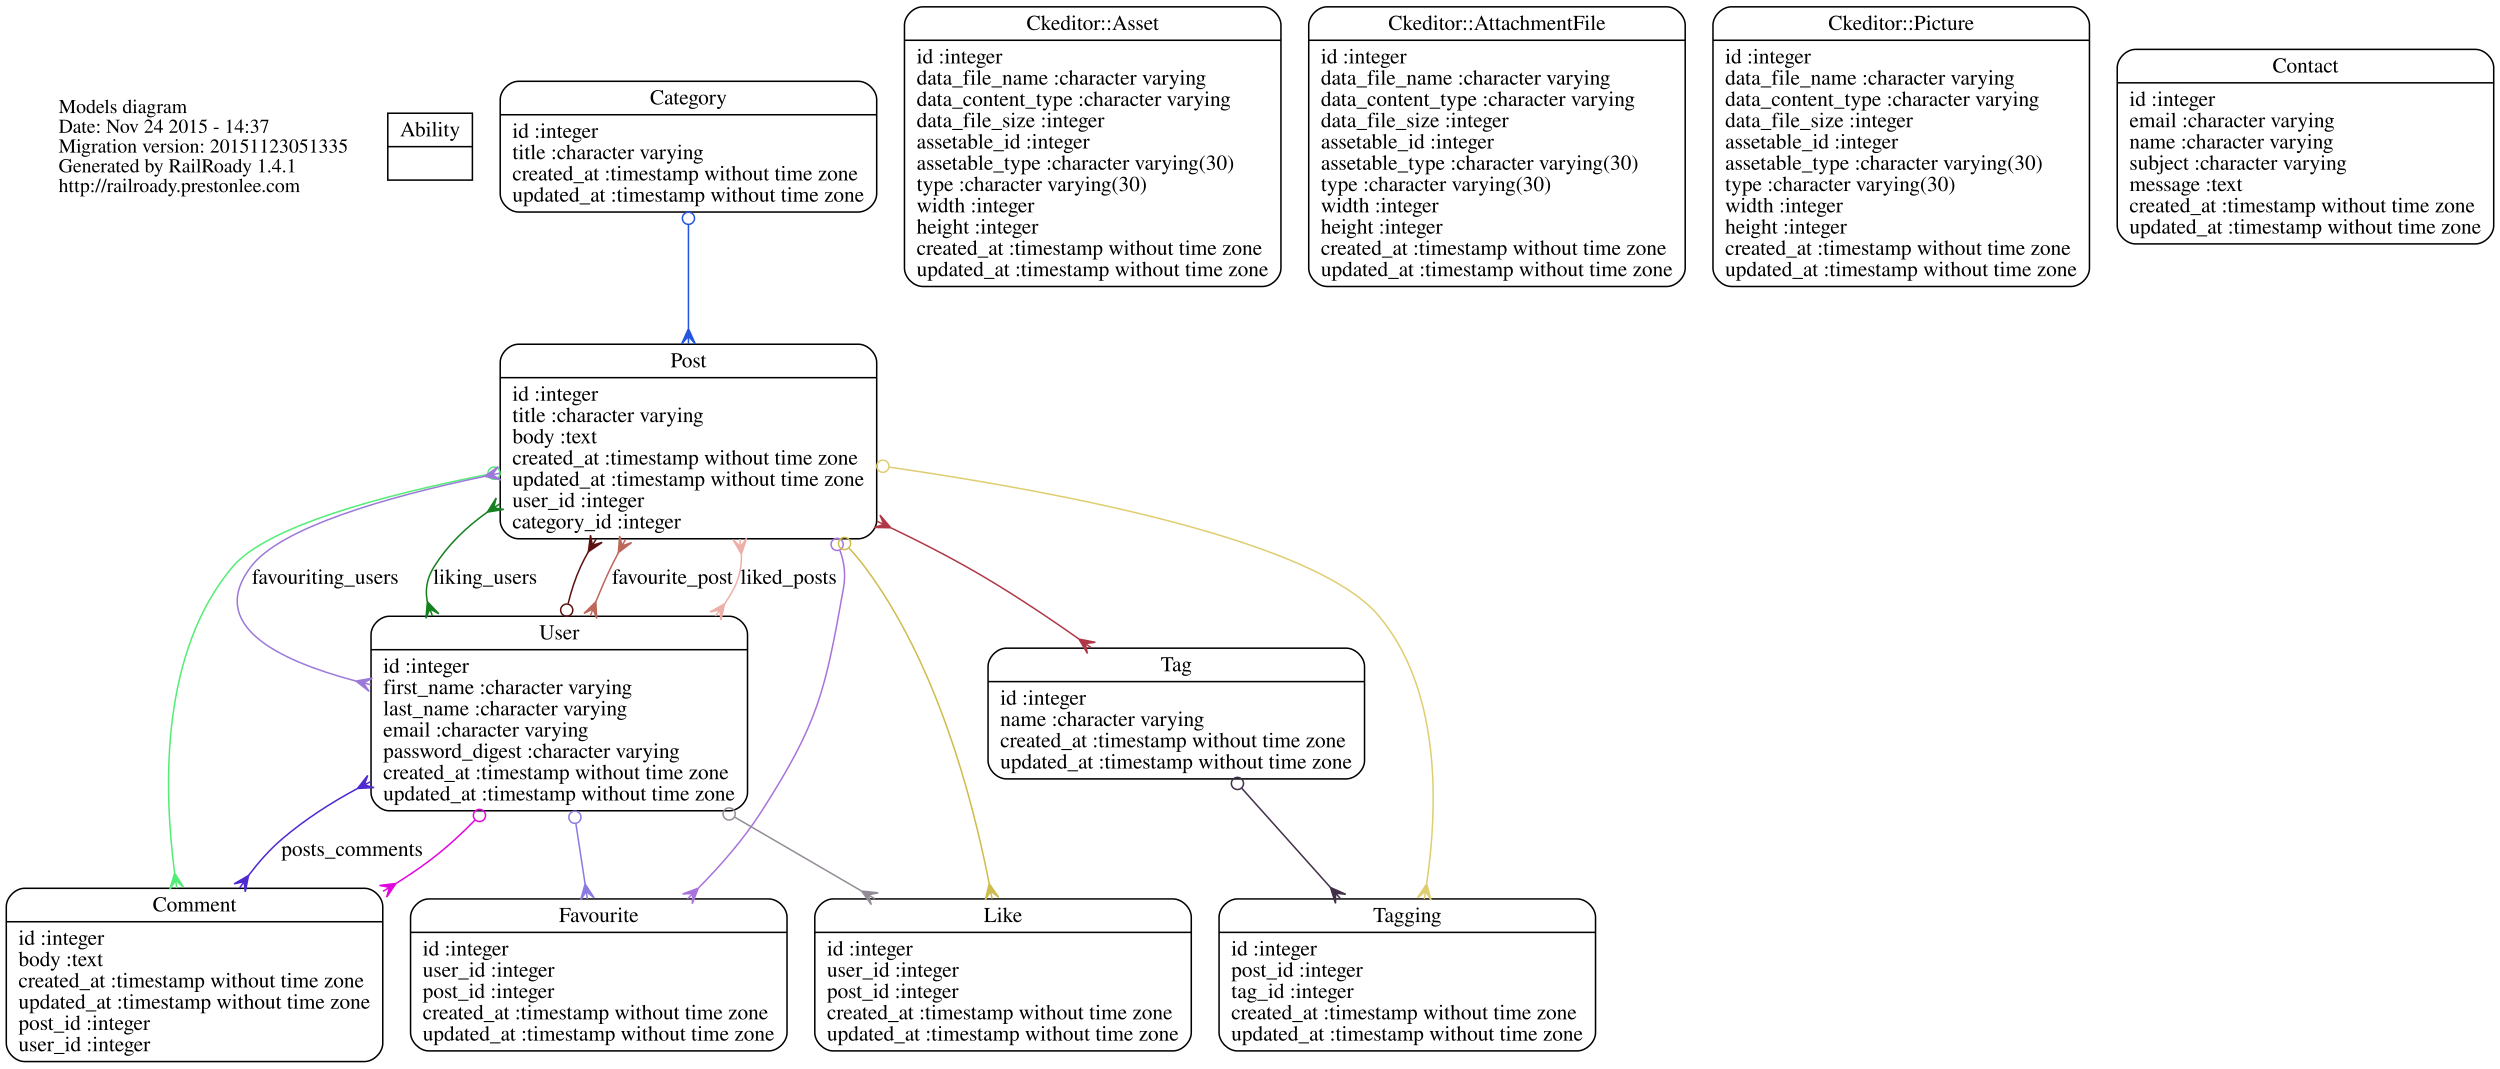
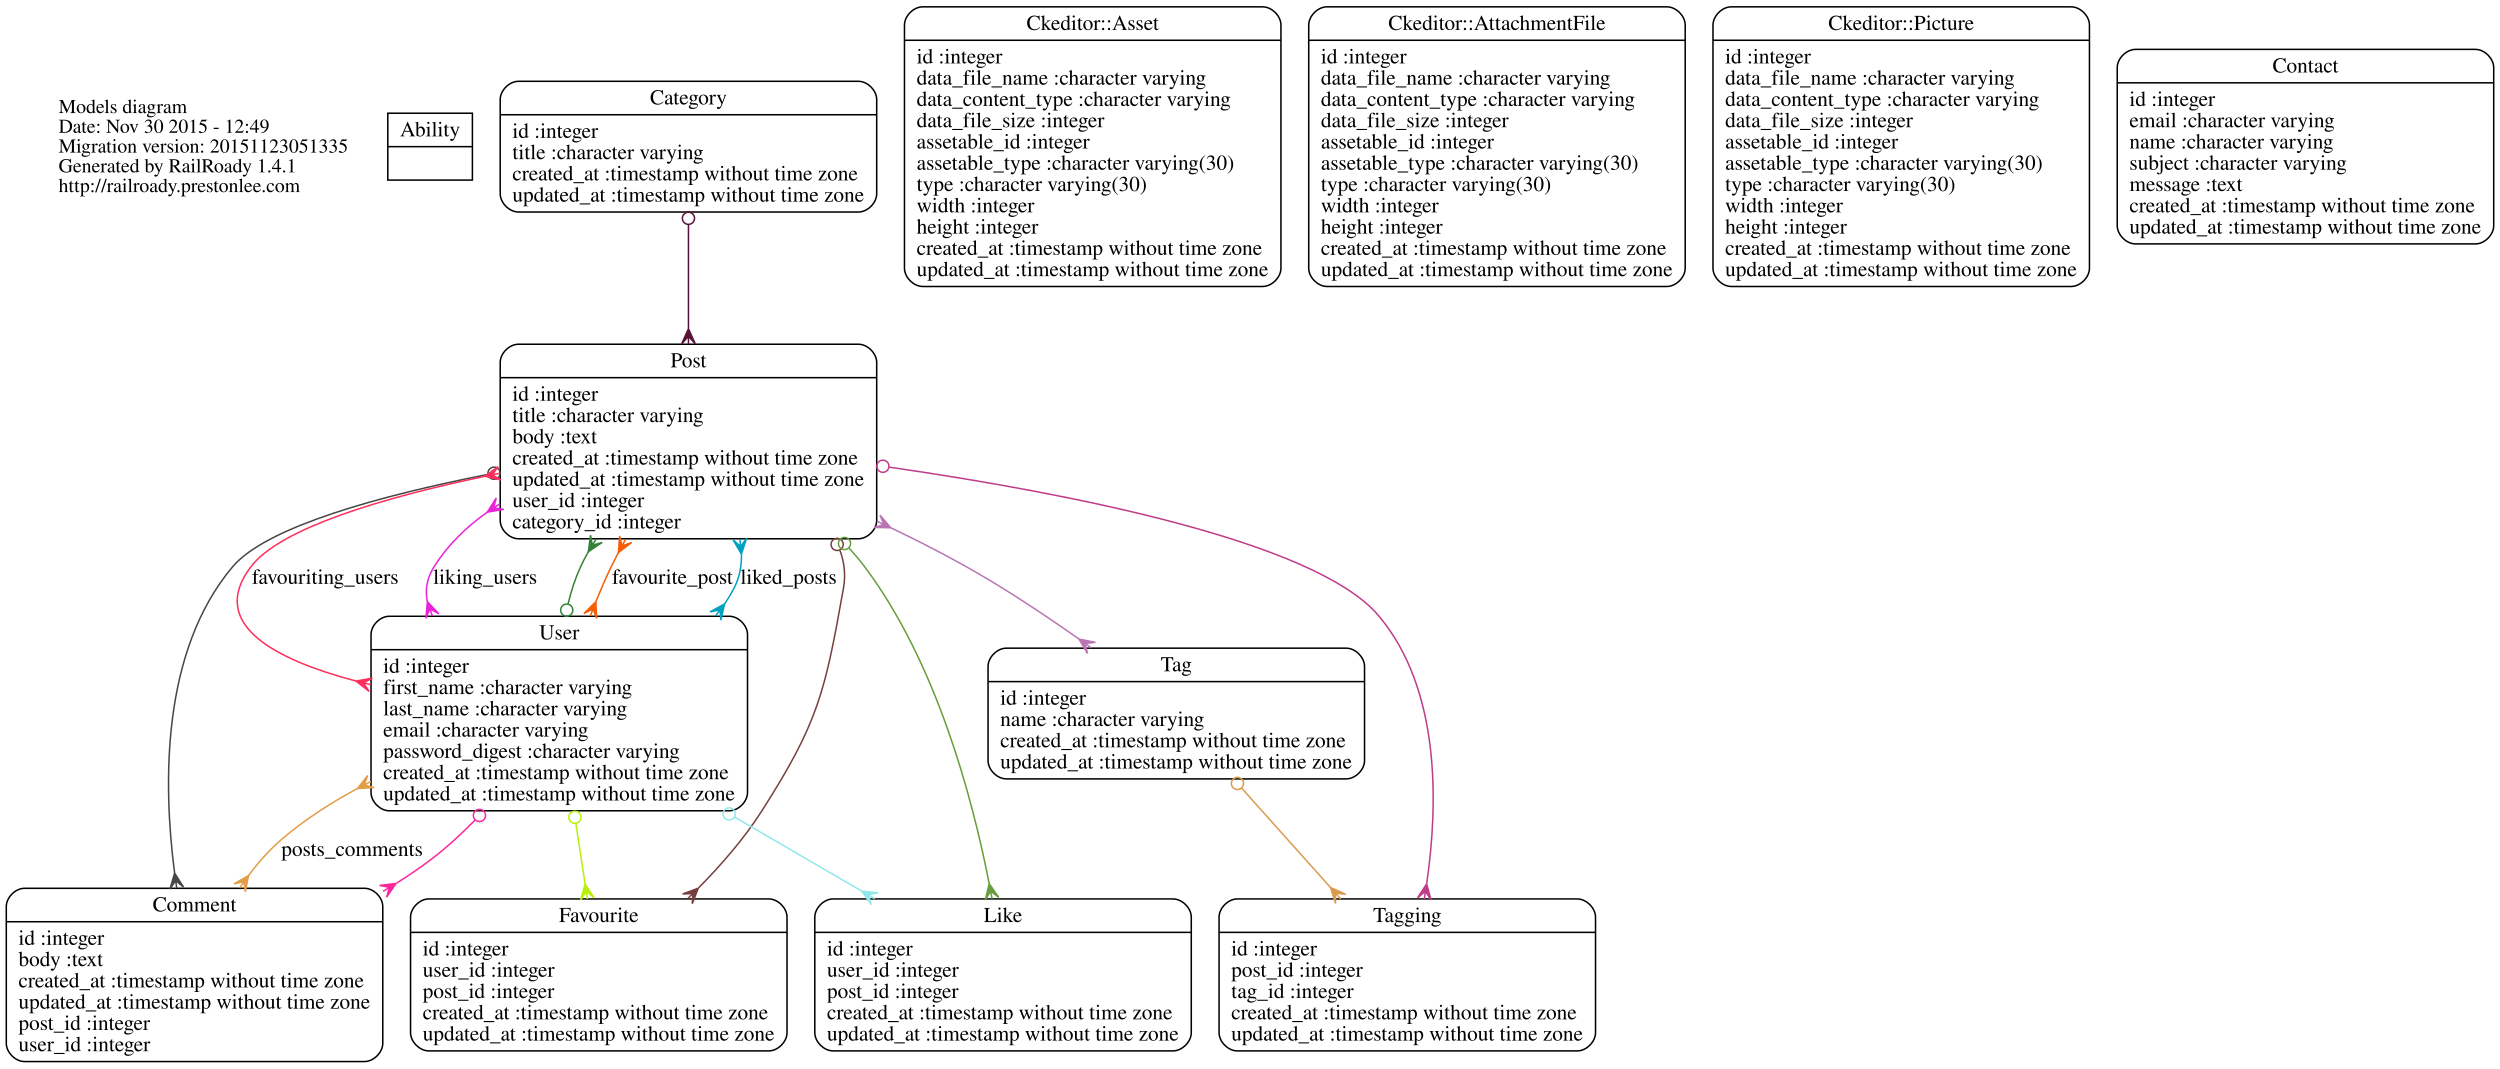
<svg xmlns="http://www.w3.org/2000/svg" width="1645pt" height="703pt" viewBox="0.00 0.00 1644.72 703.00">
  <g id="graph0" class="graph" transform="scale(1 1) rotate(0) translate(4 699)">
    <polygon fill="none" stroke="none" points="-4,4 -4,-699 1640.72,-699 1640.72,4 -4,4" />
    <g id="node1" class="node">
      <text text-anchor="start" x="34.413" y="-624.6" font-family="Times,serif" font-size="13.00">Models diagram</text>
-       <text text-anchor="start" x="34.413" y="-611.6" font-family="Times,serif" font-size="13.00">Date: Nov 24 2015 - 14:37</text>
+       <text text-anchor="start" x="34.413" y="-611.6" font-family="Times,serif" font-size="13.00">Date: Nov 30 2015 - 12:49</text>
      <text text-anchor="start" x="34.413" y="-598.6" font-family="Times,serif" font-size="13.00">Migration version: 20151123051335</text>
      <text text-anchor="start" x="34.413" y="-585.6" font-family="Times,serif" font-size="13.00">Generated by RailRoady 1.4.1</text>
      <text text-anchor="start" x="34.413" y="-572.6" font-family="Times,serif" font-size="13.00">http://railroady.prestonlee.com</text>
    </g>
    <g id="node2" class="node">
      <polygon fill="none" stroke="black" points="251.028,-580.5 251.028,-624.5 306.697,-624.5 306.697,-580.5 251.028,-580.5" />
      <text text-anchor="middle" x="278.862" y="-609.3" font-family="Times,serif" font-size="14.00">Ability</text>
      <polyline fill="none" stroke="black" points="251.028,-602.5 306.697,-602.5 " />
      <text text-anchor="middle" x="278.862" y="-587.3" font-family="Times,serif" font-size="14.00"> </text>
    </g>
    <g id="node3" class="node">
      <path fill="none" stroke="black" d="M337,-559.5C337,-559.5 560.725,-559.5 560.725,-559.5 566.725,-559.5 572.725,-565.5 572.725,-571.5 572.725,-571.5 572.725,-633.5 572.725,-633.5 572.725,-639.5 566.725,-645.5 560.725,-645.5 560.725,-645.5 337,-645.5 337,-645.5 331,-645.5 325,-639.5 325,-633.5 325,-633.5 325,-571.5 325,-571.5 325,-565.5 331,-559.5 337,-559.5" />
      <text text-anchor="middle" x="448.862" y="-630.3" font-family="Times,serif" font-size="14.00">Category</text>
      <polyline fill="none" stroke="black" points="325,-623.5 572.725,-623.5 " />
      <text text-anchor="start" x="333" y="-608.3" font-family="Times,serif" font-size="14.00">id :integer</text>
      <text text-anchor="start" x="333" y="-594.3" font-family="Times,serif" font-size="14.00">title :character varying</text>
      <text text-anchor="start" x="333" y="-580.3" font-family="Times,serif" font-size="14.00">created_at :timestamp without time zone</text>
      <text text-anchor="start" x="333" y="-566.3" font-family="Times,serif" font-size="14.00">updated_at :timestamp without time zone</text>
    </g>
    <g id="node11" class="node">
      <path fill="none" stroke="black" d="M337,-344.5C337,-344.5 560.725,-344.5 560.725,-344.5 566.725,-344.5 572.725,-350.5 572.725,-356.5 572.725,-356.5 572.725,-460.5 572.725,-460.5 572.725,-466.5 566.725,-472.5 560.725,-472.5 560.725,-472.5 337,-472.5 337,-472.5 331,-472.5 325,-466.5 325,-460.5 325,-460.5 325,-356.5 325,-356.5 325,-350.5 331,-344.5 337,-344.5" />
      <text text-anchor="middle" x="448.862" y="-457.3" font-family="Times,serif" font-size="14.00">Post</text>
      <polyline fill="none" stroke="black" points="325,-450.5 572.725,-450.5 " />
      <text text-anchor="start" x="333" y="-435.3" font-family="Times,serif" font-size="14.00">id :integer</text>
      <text text-anchor="start" x="333" y="-421.3" font-family="Times,serif" font-size="14.00">title :character varying</text>
      <text text-anchor="start" x="333" y="-407.3" font-family="Times,serif" font-size="14.00">body :text</text>
      <text text-anchor="start" x="333" y="-393.3" font-family="Times,serif" font-size="14.00">created_at :timestamp without time zone</text>
      <text text-anchor="start" x="333" y="-379.3" font-family="Times,serif" font-size="14.00">updated_at :timestamp without time zone</text>
      <text text-anchor="start" x="333" y="-365.3" font-family="Times,serif" font-size="14.00">user_id :integer</text>
      <text text-anchor="start" x="333" y="-351.3" font-family="Times,serif" font-size="14.00">category_id :integer</text>
    </g>
    <g id="edge1" class="edge">
-       <path fill="none" stroke="#2355e0" d="M448.862,-551.097C448.862,-530.288 448.862,-505.756 448.862,-483.009" />
-       <ellipse fill="none" stroke="#2355e0" cx="448.862" cy="-555.365" rx="4" ry="4" />
-       <polygon fill="#2355e0" stroke="#2355e0" points="448.862,-482.703 453.362,-472.702 448.862,-477.703 448.862,-472.703 448.862,-472.703 448.862,-472.703 448.862,-477.703 444.362,-472.703 448.862,-482.703 448.862,-482.703" />
+       <path fill="none" stroke="#581238" d="M448.862,-551.097C448.862,-530.288 448.862,-505.756 448.862,-483.009" />
+       <ellipse fill="none" stroke="#581238" cx="448.862" cy="-555.365" rx="4" ry="4" />
+       <polygon fill="#581238" stroke="#581238" points="448.862,-482.703 453.362,-472.702 448.862,-477.703 448.862,-472.703 448.862,-472.703 448.862,-472.703 448.862,-477.703 444.362,-472.703 448.862,-482.703 448.862,-482.703" />
    </g>
    <g id="node4" class="node">
      <path fill="none" stroke="black" d="M603,-510.5C603,-510.5 826.725,-510.5 826.725,-510.5 832.725,-510.5 838.725,-516.5 838.725,-522.5 838.725,-522.5 838.725,-682.5 838.725,-682.5 838.725,-688.5 832.725,-694.5 826.725,-694.5 826.725,-694.5 603,-694.5 603,-694.5 597,-694.5 591,-688.5 591,-682.5 591,-682.5 591,-522.5 591,-522.5 591,-516.5 597,-510.5 603,-510.5" />
      <text text-anchor="middle" x="714.862" y="-679.3" font-family="Times,serif" font-size="14.00">Ckeditor::Asset</text>
      <polyline fill="none" stroke="black" points="591,-672.5 838.725,-672.5 " />
      <text text-anchor="start" x="599" y="-657.3" font-family="Times,serif" font-size="14.00">id :integer</text>
      <text text-anchor="start" x="599" y="-643.3" font-family="Times,serif" font-size="14.00">data_file_name :character varying</text>
      <text text-anchor="start" x="599" y="-629.3" font-family="Times,serif" font-size="14.00">data_content_type :character varying</text>
      <text text-anchor="start" x="599" y="-615.3" font-family="Times,serif" font-size="14.00">data_file_size :integer</text>
      <text text-anchor="start" x="599" y="-601.3" font-family="Times,serif" font-size="14.00">assetable_id :integer</text>
      <text text-anchor="start" x="599" y="-587.3" font-family="Times,serif" font-size="14.00">assetable_type :character varying(30)</text>
      <text text-anchor="start" x="599" y="-573.3" font-family="Times,serif" font-size="14.00">type :character varying(30)</text>
      <text text-anchor="start" x="599" y="-559.3" font-family="Times,serif" font-size="14.00">width :integer</text>
      <text text-anchor="start" x="599" y="-545.3" font-family="Times,serif" font-size="14.00">height :integer</text>
      <text text-anchor="start" x="599" y="-531.3" font-family="Times,serif" font-size="14.00">created_at :timestamp without time zone</text>
      <text text-anchor="start" x="599" y="-517.3" font-family="Times,serif" font-size="14.00">updated_at :timestamp without time zone</text>
    </g>
    <g id="node5" class="node">
      <path fill="none" stroke="black" d="M869,-510.5C869,-510.5 1092.72,-510.5 1092.72,-510.5 1098.72,-510.5 1104.72,-516.5 1104.72,-522.5 1104.72,-522.5 1104.72,-682.5 1104.72,-682.5 1104.72,-688.5 1098.72,-694.5 1092.72,-694.5 1092.72,-694.5 869,-694.5 869,-694.5 863,-694.5 857,-688.5 857,-682.5 857,-682.5 857,-522.5 857,-522.5 857,-516.5 863,-510.5 869,-510.5" />
      <text text-anchor="middle" x="980.862" y="-679.3" font-family="Times,serif" font-size="14.00">Ckeditor::AttachmentFile</text>
      <polyline fill="none" stroke="black" points="857,-672.5 1104.72,-672.5 " />
      <text text-anchor="start" x="865" y="-657.3" font-family="Times,serif" font-size="14.00">id :integer</text>
      <text text-anchor="start" x="865" y="-643.3" font-family="Times,serif" font-size="14.00">data_file_name :character varying</text>
      <text text-anchor="start" x="865" y="-629.3" font-family="Times,serif" font-size="14.00">data_content_type :character varying</text>
      <text text-anchor="start" x="865" y="-615.3" font-family="Times,serif" font-size="14.00">data_file_size :integer</text>
      <text text-anchor="start" x="865" y="-601.3" font-family="Times,serif" font-size="14.00">assetable_id :integer</text>
      <text text-anchor="start" x="865" y="-587.3" font-family="Times,serif" font-size="14.00">assetable_type :character varying(30)</text>
      <text text-anchor="start" x="865" y="-573.3" font-family="Times,serif" font-size="14.00">type :character varying(30)</text>
      <text text-anchor="start" x="865" y="-559.3" font-family="Times,serif" font-size="14.00">width :integer</text>
      <text text-anchor="start" x="865" y="-545.3" font-family="Times,serif" font-size="14.00">height :integer</text>
      <text text-anchor="start" x="865" y="-531.3" font-family="Times,serif" font-size="14.00">created_at :timestamp without time zone</text>
      <text text-anchor="start" x="865" y="-517.3" font-family="Times,serif" font-size="14.00">updated_at :timestamp without time zone</text>
    </g>
    <g id="node6" class="node">
      <path fill="none" stroke="black" d="M1135,-510.5C1135,-510.5 1358.72,-510.5 1358.72,-510.5 1364.72,-510.5 1370.72,-516.5 1370.72,-522.5 1370.72,-522.5 1370.72,-682.5 1370.72,-682.5 1370.72,-688.5 1364.72,-694.5 1358.72,-694.5 1358.72,-694.5 1135,-694.5 1135,-694.5 1129,-694.5 1123,-688.5 1123,-682.5 1123,-682.5 1123,-522.5 1123,-522.5 1123,-516.5 1129,-510.5 1135,-510.5" />
      <text text-anchor="middle" x="1246.86" y="-679.3" font-family="Times,serif" font-size="14.00">Ckeditor::Picture</text>
      <polyline fill="none" stroke="black" points="1123,-672.5 1370.72,-672.5 " />
      <text text-anchor="start" x="1131" y="-657.3" font-family="Times,serif" font-size="14.00">id :integer</text>
      <text text-anchor="start" x="1131" y="-643.3" font-family="Times,serif" font-size="14.00">data_file_name :character varying</text>
      <text text-anchor="start" x="1131" y="-629.3" font-family="Times,serif" font-size="14.00">data_content_type :character varying</text>
      <text text-anchor="start" x="1131" y="-615.3" font-family="Times,serif" font-size="14.00">data_file_size :integer</text>
      <text text-anchor="start" x="1131" y="-601.3" font-family="Times,serif" font-size="14.00">assetable_id :integer</text>
      <text text-anchor="start" x="1131" y="-587.3" font-family="Times,serif" font-size="14.00">assetable_type :character varying(30)</text>
      <text text-anchor="start" x="1131" y="-573.3" font-family="Times,serif" font-size="14.00">type :character varying(30)</text>
      <text text-anchor="start" x="1131" y="-559.3" font-family="Times,serif" font-size="14.00">width :integer</text>
      <text text-anchor="start" x="1131" y="-545.3" font-family="Times,serif" font-size="14.00">height :integer</text>
      <text text-anchor="start" x="1131" y="-531.3" font-family="Times,serif" font-size="14.00">created_at :timestamp without time zone</text>
      <text text-anchor="start" x="1131" y="-517.3" font-family="Times,serif" font-size="14.00">updated_at :timestamp without time zone</text>
    </g>
    <g id="node7" class="node">
      <path fill="none" stroke="black" d="M12,-0.5C12,-0.5 235.725,-0.5 235.725,-0.5 241.725,-0.5 247.725,-6.5 247.725,-12.5 247.725,-12.5 247.725,-102.5 247.725,-102.5 247.725,-108.5 241.725,-114.5 235.725,-114.5 235.725,-114.5 12,-114.5 12,-114.5 6,-114.5 0,-108.5 0,-102.5 0,-102.5 0,-12.5 0,-12.5 0,-6.5 6,-0.5 12,-0.5" />
      <text text-anchor="middle" x="123.862" y="-99.3" font-family="Times,serif" font-size="14.00">Comment</text>
      <polyline fill="none" stroke="black" points="0,-92.5 247.725,-92.5 " />
      <text text-anchor="start" x="8" y="-77.3" font-family="Times,serif" font-size="14.00">id :integer</text>
      <text text-anchor="start" x="8" y="-63.3" font-family="Times,serif" font-size="14.00">body :text</text>
      <text text-anchor="start" x="8" y="-49.3" font-family="Times,serif" font-size="14.00">created_at :timestamp without time zone</text>
      <text text-anchor="start" x="8" y="-35.3" font-family="Times,serif" font-size="14.00">updated_at :timestamp without time zone</text>
      <text text-anchor="start" x="8" y="-21.3" font-family="Times,serif" font-size="14.00">post_id :integer</text>
      <text text-anchor="start" x="8" y="-7.3" font-family="Times,serif" font-size="14.00">user_id :integer</text>
    </g>
    <g id="node8" class="node">
      <path fill="none" stroke="black" d="M1401,-538.5C1401,-538.5 1624.72,-538.5 1624.72,-538.5 1630.72,-538.5 1636.72,-544.5 1636.72,-550.5 1636.72,-550.5 1636.72,-654.5 1636.72,-654.5 1636.72,-660.5 1630.72,-666.5 1624.72,-666.5 1624.72,-666.5 1401,-666.5 1401,-666.5 1395,-666.5 1389,-660.5 1389,-654.5 1389,-654.5 1389,-550.5 1389,-550.5 1389,-544.5 1395,-538.5 1401,-538.5" />
      <text text-anchor="middle" x="1512.86" y="-651.3" font-family="Times,serif" font-size="14.00">Contact</text>
      <polyline fill="none" stroke="black" points="1389,-644.5 1636.72,-644.5 " />
      <text text-anchor="start" x="1397" y="-629.3" font-family="Times,serif" font-size="14.00">id :integer</text>
      <text text-anchor="start" x="1397" y="-615.3" font-family="Times,serif" font-size="14.00">email :character varying</text>
      <text text-anchor="start" x="1397" y="-601.3" font-family="Times,serif" font-size="14.00">name :character varying</text>
      <text text-anchor="start" x="1397" y="-587.3" font-family="Times,serif" font-size="14.00">subject :character varying</text>
      <text text-anchor="start" x="1397" y="-573.3" font-family="Times,serif" font-size="14.00">message :text</text>
      <text text-anchor="start" x="1397" y="-559.3" font-family="Times,serif" font-size="14.00">created_at :timestamp without time zone</text>
      <text text-anchor="start" x="1397" y="-545.3" font-family="Times,serif" font-size="14.00">updated_at :timestamp without time zone</text>
    </g>
    <g id="node9" class="node">
      <path fill="none" stroke="black" d="M278,-7.5C278,-7.5 501.725,-7.5 501.725,-7.5 507.725,-7.5 513.725,-13.5 513.725,-19.5 513.725,-19.5 513.725,-95.5 513.725,-95.5 513.725,-101.5 507.725,-107.5 501.725,-107.5 501.725,-107.5 278,-107.5 278,-107.5 272,-107.5 266,-101.5 266,-95.5 266,-95.5 266,-19.5 266,-19.5 266,-13.5 272,-7.5 278,-7.5" />
      <text text-anchor="middle" x="389.862" y="-92.3" font-family="Times,serif" font-size="14.00">Favourite</text>
      <polyline fill="none" stroke="black" points="266,-85.5 513.725,-85.5 " />
      <text text-anchor="start" x="274" y="-70.3" font-family="Times,serif" font-size="14.00">id :integer</text>
      <text text-anchor="start" x="274" y="-56.3" font-family="Times,serif" font-size="14.00">user_id :integer</text>
      <text text-anchor="start" x="274" y="-42.3" font-family="Times,serif" font-size="14.00">post_id :integer</text>
      <text text-anchor="start" x="274" y="-28.3" font-family="Times,serif" font-size="14.00">created_at :timestamp without time zone</text>
      <text text-anchor="start" x="274" y="-14.3" font-family="Times,serif" font-size="14.00">updated_at :timestamp without time zone</text>
    </g>
    <g id="node10" class="node">
      <path fill="none" stroke="black" d="M544,-7.5C544,-7.5 767.725,-7.5 767.725,-7.5 773.725,-7.5 779.725,-13.5 779.725,-19.5 779.725,-19.5 779.725,-95.5 779.725,-95.5 779.725,-101.5 773.725,-107.5 767.725,-107.5 767.725,-107.5 544,-107.5 544,-107.5 538,-107.5 532,-101.5 532,-95.5 532,-95.5 532,-19.5 532,-19.5 532,-13.5 538,-7.5 544,-7.5" />
      <text text-anchor="middle" x="655.862" y="-92.3" font-family="Times,serif" font-size="14.00">Like</text>
      <polyline fill="none" stroke="black" points="532,-85.5 779.725,-85.5 " />
      <text text-anchor="start" x="540" y="-70.3" font-family="Times,serif" font-size="14.00">id :integer</text>
      <text text-anchor="start" x="540" y="-56.3" font-family="Times,serif" font-size="14.00">user_id :integer</text>
      <text text-anchor="start" x="540" y="-42.3" font-family="Times,serif" font-size="14.00">post_id :integer</text>
      <text text-anchor="start" x="540" y="-28.3" font-family="Times,serif" font-size="14.00">created_at :timestamp without time zone</text>
      <text text-anchor="start" x="540" y="-14.3" font-family="Times,serif" font-size="14.00">updated_at :timestamp without time zone</text>
    </g>
    <g id="edge2" class="edge">
-       <path fill="none" stroke="#53ed76" d="M316.818,-386.828C247.021,-373.058 171.234,-352.595 148.862,-326 102.313,-270.663 102.975,-184.246 110.738,-124.687" />
-       <ellipse fill="none" stroke="#53ed76" cx="320.932" cy="-387.627" rx="4" ry="4" />
-       <polygon fill="#53ed76" stroke="#53ed76" points="110.76,-124.534 116.605,-115.257 111.454,-119.583 112.149,-114.631 112.149,-114.631 112.149,-114.631 111.454,-119.583 107.693,-114.006 110.76,-124.534 110.76,-124.534" />
+       <path fill="none" stroke="#474645" d="M316.818,-386.828C247.021,-373.058 171.234,-352.595 148.862,-326 102.313,-270.663 102.975,-184.246 110.738,-124.687" />
+       <ellipse fill="none" stroke="#474645" cx="320.932" cy="-387.627" rx="4" ry="4" />
+       <polygon fill="#474645" stroke="#474645" points="110.76,-124.534 116.605,-115.257 111.454,-119.583 112.149,-114.631 112.149,-114.631 112.149,-114.631 111.454,-119.583 107.693,-114.006 110.76,-124.534 110.76,-124.534" />
    </g>
    <g id="edge5" class="edge">
-       <path fill="none" stroke="#a873db" d="M548.508,-336.887C551.414,-329.17 552.439,-320.867 550.862,-312 538.674,-243.473 534.415,-223.602 496.862,-165 485.439,-147.174 470.57,-129.993 455.569,-114.826" />
-       <ellipse fill="none" stroke="#a873db" cx="546.691" cy="-340.783" rx="4" ry="4" />
-       <polygon fill="#a873db" stroke="#a873db" points="455.319,-114.579 451.372,-104.348 451.764,-111.063 448.208,-107.548 448.208,-107.548 448.208,-107.548 451.764,-111.063 445.044,-110.747 455.319,-114.579 455.319,-114.579" />
+       <path fill="none" stroke="#76403f" d="M548.508,-336.887C551.414,-329.17 552.439,-320.867 550.862,-312 538.674,-243.473 534.415,-223.602 496.862,-165 485.439,-147.174 470.57,-129.993 455.569,-114.826" />
+       <ellipse fill="none" stroke="#76403f" cx="546.691" cy="-340.783" rx="4" ry="4" />
+       <polygon fill="#76403f" stroke="#76403f" points="455.319,-114.579 451.372,-104.348 451.764,-111.063 448.208,-107.548 448.208,-107.548 448.208,-107.548 451.764,-111.063 445.044,-110.747 455.319,-114.579 455.319,-114.579" />
    </g>
    <g id="edge7" class="edge">
-       <path fill="none" stroke="#cebc4d" d="M554.385,-338.473C558.122,-334.461 561.639,-330.301 564.862,-326 611.624,-263.602 635.399,-175.559 646.705,-117.776" />
-       <ellipse fill="none" stroke="#cebc4d" cx="551.551" cy="-341.38" rx="4" ry="4" />
-       <polygon fill="#cebc4d" stroke="#cebc4d" points="646.751,-117.533 653.031,-108.543 647.68,-112.62 648.609,-107.707 648.609,-107.707 648.609,-107.707 647.68,-112.62 644.188,-106.871 646.751,-117.533 646.751,-117.533" />
+       <path fill="none" stroke="#679d3a" d="M554.385,-338.473C558.122,-334.461 561.639,-330.301 564.862,-326 611.624,-263.602 635.399,-175.559 646.705,-117.776" />
+       <ellipse fill="none" stroke="#679d3a" cx="551.551" cy="-341.38" rx="4" ry="4" />
+       <polygon fill="#679d3a" stroke="#679d3a" points="646.751,-117.533 653.031,-108.543 647.68,-112.62 648.609,-107.707 648.609,-107.707 648.609,-107.707 647.68,-112.62 644.188,-106.871 646.751,-117.533 646.751,-117.533" />
    </g>
    <g id="node12" class="node">
      <path fill="none" stroke="black" d="M658,-186.5C658,-186.5 881.725,-186.5 881.725,-186.5 887.725,-186.5 893.725,-192.5 893.725,-198.5 893.725,-198.5 893.725,-260.5 893.725,-260.5 893.725,-266.5 887.725,-272.5 881.725,-272.5 881.725,-272.5 658,-272.5 658,-272.5 652,-272.5 646,-266.5 646,-260.5 646,-260.5 646,-198.5 646,-198.5 646,-192.5 652,-186.5 658,-186.5" />
      <text text-anchor="middle" x="769.862" y="-257.3" font-family="Times,serif" font-size="14.00">Tag</text>
      <polyline fill="none" stroke="black" points="646,-250.5 893.725,-250.5 " />
      <text text-anchor="start" x="654" y="-235.3" font-family="Times,serif" font-size="14.00">id :integer</text>
      <text text-anchor="start" x="654" y="-221.3" font-family="Times,serif" font-size="14.00">name :character varying</text>
      <text text-anchor="start" x="654" y="-207.3" font-family="Times,serif" font-size="14.00">created_at :timestamp without time zone</text>
      <text text-anchor="start" x="654" y="-193.3" font-family="Times,serif" font-size="14.00">updated_at :timestamp without time zone</text>
    </g>
    <g id="edge4" class="edge">
-       <path fill="none" stroke="#b03846" d="M582.353,-351.555C599.258,-343.452 616.131,-334.844 631.862,-326 656.857,-311.948 683.028,-294.586 705.778,-278.536" />
-       <polygon fill="#b03846" stroke="#b03846" points="582.002,-351.721 571.038,-351.937 577.484,-353.862 572.965,-356.003 572.965,-356.003 572.965,-356.003 577.484,-353.862 574.892,-360.07 582.002,-351.721 582.002,-351.721" />
-       <polygon fill="#b03846" stroke="#b03846" points="705.848,-278.487 716.605,-276.358 709.922,-275.589 713.997,-272.691 713.997,-272.691 713.997,-272.691 709.922,-275.589 711.388,-269.024 705.848,-278.487 705.848,-278.487" />
+       <path fill="none" stroke="#b875b2" d="M582.353,-351.555C599.258,-343.452 616.131,-334.844 631.862,-326 656.857,-311.948 683.028,-294.586 705.778,-278.536" />
+       <polygon fill="#b875b2" stroke="#b875b2" points="582.002,-351.721 571.038,-351.937 577.484,-353.862 572.965,-356.003 572.965,-356.003 572.965,-356.003 577.484,-353.862 574.892,-360.07 582.002,-351.721 582.002,-351.721" />
+       <polygon fill="#b875b2" stroke="#b875b2" points="705.848,-278.487 716.605,-276.358 709.922,-275.589 713.997,-272.691 713.997,-272.691 713.997,-272.691 709.922,-275.589 711.388,-269.024 705.848,-278.487 705.848,-278.487" />
    </g>
    <g id="node13" class="node">
      <path fill="none" stroke="black" d="M810,-7.5C810,-7.5 1033.72,-7.5 1033.72,-7.5 1039.72,-7.5 1045.72,-13.5 1045.72,-19.5 1045.72,-19.5 1045.72,-95.5 1045.72,-95.5 1045.72,-101.5 1039.72,-107.5 1033.72,-107.5 1033.72,-107.5 810,-107.5 810,-107.5 804,-107.5 798,-101.5 798,-95.5 798,-95.5 798,-19.5 798,-19.5 798,-13.5 804,-7.5 810,-7.5" />
      <text text-anchor="middle" x="921.862" y="-92.3" font-family="Times,serif" font-size="14.00">Tagging</text>
      <polyline fill="none" stroke="black" points="798,-85.5 1045.72,-85.5 " />
      <text text-anchor="start" x="806" y="-70.3" font-family="Times,serif" font-size="14.00">id :integer</text>
      <text text-anchor="start" x="806" y="-56.3" font-family="Times,serif" font-size="14.00">post_id :integer</text>
      <text text-anchor="start" x="806" y="-42.3" font-family="Times,serif" font-size="14.00">tag_id :integer</text>
      <text text-anchor="start" x="806" y="-28.3" font-family="Times,serif" font-size="14.00">created_at :timestamp without time zone</text>
      <text text-anchor="start" x="806" y="-14.3" font-family="Times,serif" font-size="14.00">updated_at :timestamp without time zone</text>
    </g>
    <g id="edge3" class="edge">
-       <path fill="none" stroke="#dfcd70" d="M580.942,-391.619C699.671,-374.422 861.553,-342.731 902.862,-294 943.767,-245.747 942.283,-170.166 934.638,-117.695" />
-       <ellipse fill="none" stroke="#dfcd70" cx="576.788" cy="-392.214" rx="4" ry="4" />
-       <polygon fill="#dfcd70" stroke="#dfcd70" points="934.592,-117.402 937.483,-106.824 933.815,-112.463 933.037,-107.523 933.037,-107.523 933.037,-107.523 933.815,-112.463 928.592,-108.223 934.592,-117.402 934.592,-117.402" />
+       <path fill="none" stroke="#be3d88" d="M580.942,-391.619C699.671,-374.422 861.553,-342.731 902.862,-294 943.767,-245.747 942.283,-170.166 934.638,-117.695" />
+       <ellipse fill="none" stroke="#be3d88" cx="576.788" cy="-392.214" rx="4" ry="4" />
+       <polygon fill="#be3d88" stroke="#be3d88" points="934.592,-117.402 937.483,-106.824 933.815,-112.463 933.037,-107.523 933.037,-107.523 933.037,-107.523 933.815,-112.463 928.592,-108.223 934.592,-117.402 934.592,-117.402" />
    </g>
    <g id="node14" class="node">
      <path fill="none" stroke="black" d="M252,-165.5C252,-165.5 475.725,-165.5 475.725,-165.5 481.725,-165.5 487.725,-171.5 487.725,-177.5 487.725,-177.5 487.725,-281.5 487.725,-281.5 487.725,-287.5 481.725,-293.5 475.725,-293.5 475.725,-293.5 252,-293.5 252,-293.5 246,-293.5 240,-287.5 240,-281.5 240,-281.5 240,-177.5 240,-177.5 240,-171.5 246,-165.5 252,-165.5" />
      <text text-anchor="middle" x="363.862" y="-278.3" font-family="Times,serif" font-size="14.00">User</text>
      <polyline fill="none" stroke="black" points="240,-271.5 487.725,-271.5 " />
      <text text-anchor="start" x="248" y="-256.3" font-family="Times,serif" font-size="14.00">id :integer</text>
      <text text-anchor="start" x="248" y="-242.3" font-family="Times,serif" font-size="14.00">first_name :character varying</text>
      <text text-anchor="start" x="248" y="-228.3" font-family="Times,serif" font-size="14.00">last_name :character varying</text>
      <text text-anchor="start" x="248" y="-214.3" font-family="Times,serif" font-size="14.00">email :character varying</text>
      <text text-anchor="start" x="248" y="-200.3" font-family="Times,serif" font-size="14.00">password_digest :character varying</text>
      <text text-anchor="start" x="248" y="-186.3" font-family="Times,serif" font-size="14.00">created_at :timestamp without time zone</text>
      <text text-anchor="start" x="248" y="-172.3" font-family="Times,serif" font-size="14.00">updated_at :timestamp without time zone</text>
    </g>
    <g id="edge6" class="edge">
-       <path fill="none" stroke="#9b79da" d="M314.575,-385.535C249.152,-371.813 180.409,-351.82 160.883,-326 132.517,-288.492 176.069,-265.121 230.006,-250.895" />
-       <polygon fill="#9b79da" stroke="#9b79da" points="314.822,-385.585 323.711,-392.006 319.72,-386.592 324.617,-387.598 324.617,-387.598 324.617,-387.598 319.72,-386.592 325.523,-383.19 314.822,-385.585 314.822,-385.585" />
-       <polygon fill="#9b79da" stroke="#9b79da" points="230.122,-250.866 240.917,-252.795 234.971,-249.648 239.821,-248.43 239.821,-248.43 239.821,-248.43 234.971,-249.648 238.725,-244.066 230.122,-250.866 230.122,-250.866" />
+       <path fill="none" stroke="#fd2e5c" d="M314.575,-385.535C249.152,-371.813 180.409,-351.82 160.883,-326 132.517,-288.492 176.069,-265.121 230.006,-250.895" />
+       <polygon fill="#fd2e5c" stroke="#fd2e5c" points="314.822,-385.585 323.711,-392.006 319.72,-386.592 324.617,-387.598 324.617,-387.598 324.617,-387.598 319.72,-386.592 325.523,-383.19 314.822,-385.585 314.822,-385.585" />
+       <polygon fill="#fd2e5c" stroke="#fd2e5c" points="230.122,-250.866 240.917,-252.795 234.971,-249.648 239.821,-248.43 239.821,-248.43 239.821,-248.43 234.971,-249.648 238.725,-244.066 230.122,-250.866 230.122,-250.866" />
      <text text-anchor="middle" x="209.852" y="-314.8" font-family="Times,serif" font-size="14.00">favouriting_users</text>
    </g>
    <g id="edge8" class="edge">
-       <path fill="none" stroke="#14801f" d="M316.518,-362.014C302.653,-352.191 290.378,-340.321 281.421,-326 276.656,-318.382 275.536,-310.753 277.014,-303.312" />
-       <polygon fill="#14801f" stroke="#14801f" points="316.53,-362.022 322.359,-371.31 320.692,-364.793 324.853,-367.565 324.853,-367.565 324.853,-367.565 320.692,-364.793 327.347,-363.819 316.53,-362.022 316.53,-362.022" />
-       <polygon fill="#14801f" stroke="#14801f" points="277.086,-303.103 284.617,-295.132 278.726,-298.379 280.366,-293.656 280.366,-293.656 280.366,-293.656 278.726,-298.379 276.114,-292.18 277.086,-303.103 277.086,-303.103" />
+       <path fill="none" stroke="#ea22da" d="M316.518,-362.014C302.653,-352.191 290.378,-340.321 281.421,-326 276.656,-318.382 275.536,-310.753 277.014,-303.312" />
+       <polygon fill="#ea22da" stroke="#ea22da" points="316.53,-362.022 322.359,-371.31 320.692,-364.793 324.853,-367.565 324.853,-367.565 324.853,-367.565 320.692,-364.793 327.347,-363.819 316.53,-362.022 316.53,-362.022" />
+       <polygon fill="#ea22da" stroke="#ea22da" points="277.086,-303.103 284.617,-295.132 278.726,-298.379 280.366,-293.656 280.366,-293.656 280.366,-293.656 278.726,-298.379 276.114,-292.18 277.086,-303.103 277.086,-303.103" />
      <text text-anchor="middle" x="315.083" y="-314.8" font-family="Times,serif" font-size="14.00">liking_users</text>
    </g>
    <g id="edge9" class="edge">
-       <path fill="none" stroke="#412f49" d="M812.798,-180.48C830.946,-160.183 852.218,-136.392 871.133,-115.236" />
-       <ellipse fill="none" stroke="#412f49" cx="810.102" cy="-183.496" rx="4" ry="4" />
-       <polygon fill="#412f49" stroke="#412f49" points="871.32,-115.028 881.34,-110.572 874.653,-111.3 877.985,-107.573 877.985,-107.573 877.985,-107.573 874.653,-111.3 874.631,-104.574 871.32,-115.028 871.32,-115.028" />
+       <path fill="none" stroke="#da9b4f" d="M812.798,-180.48C830.946,-160.183 852.218,-136.392 871.133,-115.236" />
+       <ellipse fill="none" stroke="#da9b4f" cx="810.102" cy="-183.496" rx="4" ry="4" />
+       <polygon fill="#da9b4f" stroke="#da9b4f" points="871.32,-115.028 881.34,-110.572 874.653,-111.3 877.985,-107.573 877.985,-107.573 877.985,-107.573 874.653,-111.3 874.631,-104.574 871.32,-115.028 871.32,-115.028" />
    </g>
    <g id="edge11" class="edge">
-       <path fill="none" stroke="#e106dd" d="M308.411,-159.374C299.119,-149.877 289.138,-140.743 278.862,-133 271.921,-127.77 264.555,-122.765 256.949,-118.004" />
-       <ellipse fill="none" stroke="#e106dd" cx="311.339" cy="-162.434" rx="4" ry="4" />
-       <polygon fill="#e106dd" stroke="#e106dd" points="256.471,-117.714 250.257,-108.679 252.197,-115.12 247.922,-112.526 247.922,-112.526 247.922,-112.526 252.197,-115.12 245.588,-116.373 256.471,-117.714 256.471,-117.714" />
+       <path fill="none" stroke="#fd269c" d="M308.411,-159.374C299.119,-149.877 289.138,-140.743 278.862,-133 271.921,-127.77 264.555,-122.765 256.949,-118.004" />
+       <ellipse fill="none" stroke="#fd269c" cx="311.339" cy="-162.434" rx="4" ry="4" />
+       <polygon fill="#fd269c" stroke="#fd269c" points="256.471,-117.714 250.257,-108.679 252.197,-115.12 247.922,-112.526 247.922,-112.526 247.922,-112.526 252.197,-115.12 245.588,-116.373 256.471,-117.714 256.471,-117.714" />
    </g>
    <g id="edge12" class="edge">
-       <path fill="none" stroke="#4e28d1" d="M230.715,-179.969C213.191,-170.515 196.238,-159.559 181.531,-147 173.417,-140.07 166.012,-131.718 159.413,-122.949" />
-       <polygon fill="#4e28d1" stroke="#4e28d1" points="231.057,-180.148 237.838,-188.766 235.489,-182.462 239.921,-184.777 239.921,-184.777 239.921,-184.777 235.489,-182.462 242.004,-180.788 231.057,-180.148 231.057,-180.148" />
-       <polygon fill="#4e28d1" stroke="#4e28d1" points="159.404,-122.937 157.24,-112.187 156.493,-118.872 153.582,-114.807 153.582,-114.807 153.582,-114.807 156.493,-118.872 149.923,-117.427 159.404,-122.937 159.404,-122.937" />
+       <path fill="none" stroke="#e19d48" d="M230.715,-179.969C213.191,-170.515 196.238,-159.559 181.531,-147 173.417,-140.07 166.012,-131.718 159.413,-122.949" />
+       <polygon fill="#e19d48" stroke="#e19d48" points="231.057,-180.148 237.838,-188.766 235.489,-182.462 239.921,-184.777 239.921,-184.777 239.921,-184.777 235.489,-182.462 242.004,-180.788 231.057,-180.148 231.057,-180.148" />
+       <polygon fill="#e19d48" stroke="#e19d48" points="159.404,-122.937 157.24,-112.187 156.493,-118.872 153.582,-114.807 153.582,-114.807 153.582,-114.807 156.493,-118.872 149.923,-117.427 159.404,-122.937 159.404,-122.937" />
      <text text-anchor="middle" x="227.528" y="-135.8" font-family="Times,serif" font-size="14.00">posts_comments</text>
    </g>
    <g id="edge13" class="edge">
-       <path fill="none" stroke="#8a7be2" d="M374.786,-157.073C376.801,-143.9 378.884,-130.282 380.835,-117.526" />
-       <ellipse fill="none" stroke="#8a7be2" cx="374.149" cy="-161.244" rx="4" ry="4" />
-       <polygon fill="#8a7be2" stroke="#8a7be2" points="380.855,-117.392 386.815,-108.187 381.611,-112.45 382.367,-107.507 382.367,-107.507 382.367,-107.507 381.611,-112.45 377.919,-106.827 380.855,-117.392 380.855,-117.392" />
+       <path fill="none" stroke="#b9f009" d="M374.786,-157.073C376.801,-143.9 378.884,-130.282 380.835,-117.526" />
+       <ellipse fill="none" stroke="#b9f009" cx="374.149" cy="-161.244" rx="4" ry="4" />
+       <polygon fill="#b9f009" stroke="#b9f009" points="380.855,-117.392 386.815,-108.187 381.611,-112.45 382.367,-107.507 382.367,-107.507 382.367,-107.507 381.611,-112.45 377.919,-106.827 380.855,-117.392 380.855,-117.392" />
    </g>
    <g id="edge15" class="edge">
-       <path fill="none" stroke="#938c96" d="M479.131,-161.392C506.805,-145.28 536.023,-128.27 562.558,-112.821" />
-       <ellipse fill="none" stroke="#938c96" cx="475.634" cy="-163.427" rx="4" ry="4" />
-       <polygon fill="#938c96" stroke="#938c96" points="562.806,-112.677 573.712,-111.534 567.127,-110.161 571.448,-107.645 571.448,-107.645 571.448,-107.645 567.127,-110.161 569.184,-103.756 562.806,-112.677 562.806,-112.677" />
+       <path fill="none" stroke="#91e8ea" d="M479.131,-161.392C506.805,-145.28 536.023,-128.27 562.558,-112.821" />
+       <ellipse fill="none" stroke="#91e8ea" cx="475.634" cy="-163.427" rx="4" ry="4" />
+       <polygon fill="#91e8ea" stroke="#91e8ea" points="562.806,-112.677 573.712,-111.534 567.127,-110.161 571.448,-107.645 571.448,-107.645 571.448,-107.645 567.127,-110.161 569.184,-103.756 562.806,-112.677 562.806,-112.677" />
    </g>
    <g id="edge10" class="edge">
-       <path fill="none" stroke="#5d1111" d="M369.666,-301.699C371.692,-310.101 374.36,-318.386 377.862,-326 379.404,-329.351 381.127,-332.668 382.995,-335.936" />
-       <ellipse fill="none" stroke="#5d1111" cx="368.762" cy="-297.535" rx="4" ry="4" />
-       <polygon fill="#5d1111" stroke="#5d1111" points="383.005,-335.952 384.423,-346.826 385.629,-340.208 388.253,-344.464 388.253,-344.464 388.253,-344.464 385.629,-340.208 392.083,-342.103 383.005,-335.952 383.005,-335.952" />
+       <path fill="none" stroke="#338238" d="M369.666,-301.699C371.692,-310.101 374.36,-318.386 377.862,-326 379.404,-329.351 381.127,-332.668 382.995,-335.936" />
+       <ellipse fill="none" stroke="#338238" cx="368.762" cy="-297.535" rx="4" ry="4" />
+       <polygon fill="#338238" stroke="#338238" points="383.005,-335.952 384.423,-346.826 385.629,-340.208 388.253,-344.464 388.253,-344.464 388.253,-344.464 385.629,-340.208 392.083,-342.103 383.005,-335.952 383.005,-335.952" />
    </g>
    <g id="edge14" class="edge">
-       <path fill="none" stroke="#bc675a" d="M387.992,-303.213C391.125,-311.004 394.477,-318.732 397.993,-326 399.491,-329.097 401.078,-332.223 402.73,-335.355" />
-       <polygon fill="#bc675a" stroke="#bc675a" points="387.917,-303.022 388.474,-292.071 386.1,-298.364 384.282,-293.706 384.282,-293.706 384.282,-293.706 386.1,-298.364 380.09,-295.342 387.917,-303.022 387.917,-303.022" />
-       <polygon fill="#bc675a" stroke="#bc675a" points="402.751,-335.394 403.585,-346.328 405.144,-339.784 407.537,-344.174 407.537,-344.174 407.537,-344.174 405.144,-339.784 411.488,-342.021 402.751,-335.394 402.751,-335.394" />
+       <path fill="none" stroke="#f35e06" d="M387.992,-303.213C391.125,-311.004 394.477,-318.732 397.993,-326 399.491,-329.097 401.078,-332.223 402.73,-335.355" />
+       <polygon fill="#f35e06" stroke="#f35e06" points="387.917,-303.022 388.474,-292.071 386.1,-298.364 384.282,-293.706 384.282,-293.706 384.282,-293.706 386.1,-298.364 380.09,-295.342 387.917,-303.022 387.917,-303.022" />
+       <polygon fill="#f35e06" stroke="#f35e06" points="402.751,-335.394 403.585,-346.328 405.144,-339.784 407.537,-344.174 407.537,-344.174 407.537,-344.174 405.144,-339.784 411.488,-342.021 402.751,-335.394 402.751,-335.394" />
      <text text-anchor="middle" x="438.297" y="-314.8" font-family="Times,serif" font-size="14.00">favourite_post</text>
    </g>
    <g id="edge16" class="edge">
-       <path fill="none" stroke="#edb0a9" d="M472.661,-301.667C474.939,-304.99 477.019,-308.434 478.862,-312 482.497,-319.031 483.889,-326.583 483.721,-334.247" />
-       <polygon fill="#edb0a9" stroke="#edb0a9" points="472.639,-301.637 470.203,-290.945 469.625,-297.647 466.612,-293.657 466.612,-293.657 466.612,-293.657 469.625,-297.647 463.021,-296.369 472.639,-301.637 472.639,-301.637" />
-       <polygon fill="#edb0a9" stroke="#edb0a9" points="483.704,-334.409 478.184,-343.884 483.182,-339.382 482.66,-344.354 482.66,-344.354 482.66,-344.354 483.182,-339.382 487.135,-344.824 483.704,-334.409 483.704,-334.409" />
+       <path fill="none" stroke="#03a1c1" d="M472.661,-301.667C474.939,-304.99 477.019,-308.434 478.862,-312 482.497,-319.031 483.889,-326.583 483.721,-334.247" />
+       <polygon fill="#03a1c1" stroke="#03a1c1" points="472.639,-301.637 470.203,-290.945 469.625,-297.647 466.612,-293.657 466.612,-293.657 466.612,-293.657 469.625,-297.647 463.021,-296.369 472.639,-301.637 472.639,-301.637" />
+       <polygon fill="#03a1c1" stroke="#03a1c1" points="483.704,-334.409 478.184,-343.884 483.182,-339.382 482.66,-344.354 482.66,-344.354 482.66,-344.354 483.182,-339.382 487.135,-344.824 483.704,-334.409 483.704,-334.409" />
      <text text-anchor="middle" x="514.752" y="-314.8" font-family="Times,serif" font-size="14.00">liked_posts</text>
    </g>
  </g>
</svg>
